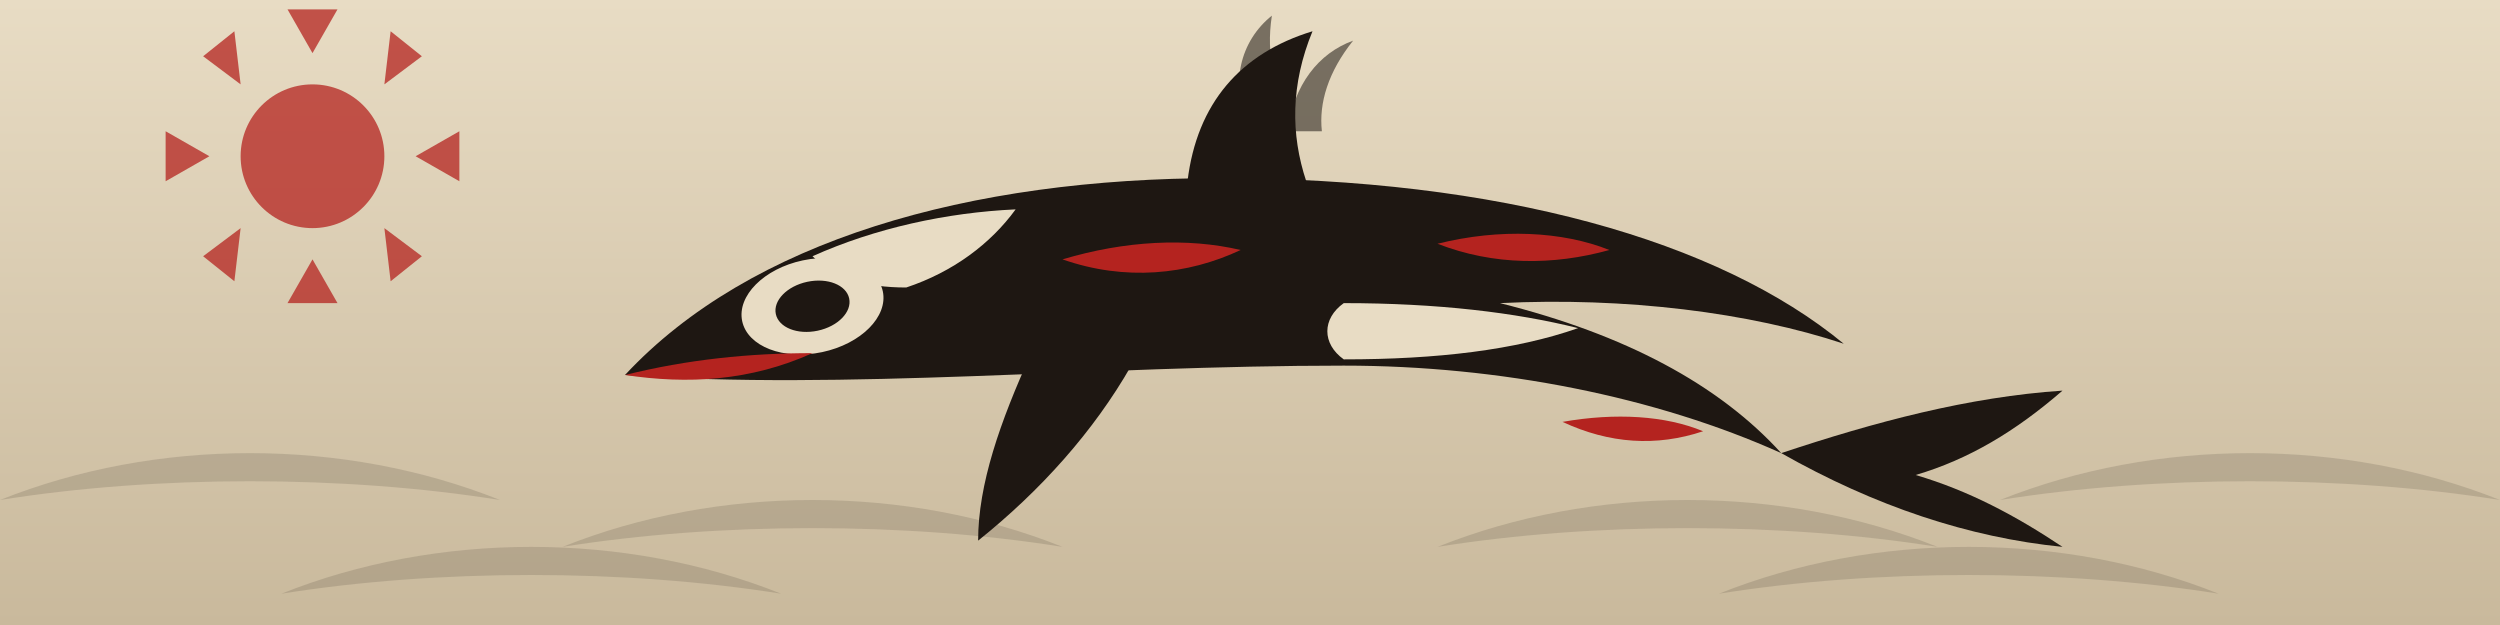
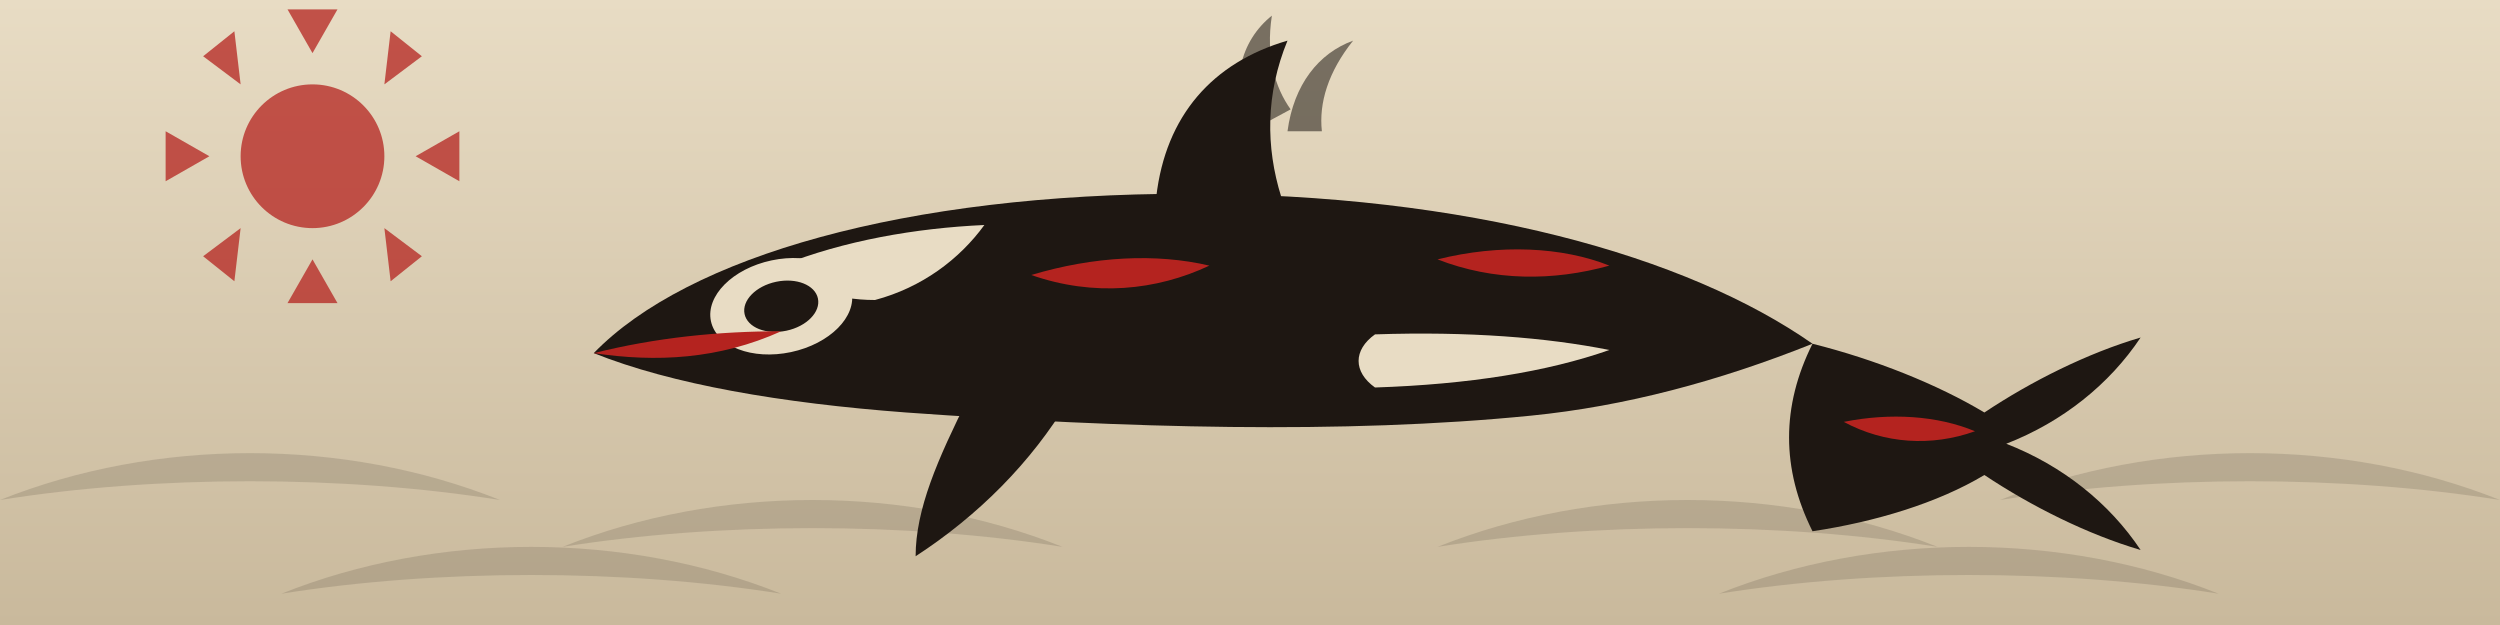
<svg xmlns="http://www.w3.org/2000/svg" viewBox="0 0 160 40" width="1600" height="400" role="presentation" preserveAspectRatio="xMidYMid slice">
  <style>
    .swim { animation: pass 18s ease-in-out infinite alternate }
    @keyframes pass { from { transform: translateX(-7px) } to { transform: translateX(7px) } }
    .spout { animation: blow 6s ease-out infinite }
    @keyframes blow {
      0%,70% { transform: scale(.3) translateY(2px); opacity: 0 }
      78%    { transform: scale(1) translateY(0); opacity: .8 }
      100%   { transform: scale(1.5) translateY(-3px); opacity: 0 }
    }
    .spout { transform-box: fill-box; transform-origin: 50% 100% }
    @media (prefers-reduced-motion: reduce) { .swim, .spout { animation: none } }
  </style>
  <defs>
    <linearGradient id="waterq" x1="0" y1="0" x2="0" y2="1">
      <stop offset="0%" stop-color="#E8DCC4" />
      <stop offset="100%" stop-color="#C9B99C" />
    </linearGradient>
  </defs>
  <rect width="160" height="40" fill="url(#waterq)" />
  <g fill="#1E1712" opacity=".14">
    <path d="M0 32 C10 28 22 28 32 32 C22 30.4 10 30.4 0 32 Z" />
    <path d="M36 35 C46 31 58 31 68 35 C58 33.4 46 33.4 36 35 Z" />
    <path d="M92 35 C102 31 114 31 124 35 C114 33.4 102 33.4 92 35 Z" />
    <path d="M128 32 C138 28 150 28 160 32 C150 30.4 138 30.4 128 32 Z" />
    <path d="M18 38 C28 34 40 34 50 38 C40 36.4 28 36.4 18 38 Z" />
    <path d="M110 38 C120 34 132 34 142 38 C132 36.4 120 36.4 110 38 Z" />
  </g>
  <g fill="#B4231F" opacity=".75">
    <circle cx="20" cy="10" r="4.6" />
    <path d="M20 3.4 L21.6 .6 L18.4 .6 Z" />
    <path d="M26.6 10 L29.4 8.4 L29.4 11.6 Z" />
    <path d="M20 16.6 L21.6 19.4 L18.4 19.4 Z" />
    <path d="M13.4 10 L10.6 8.4 L10.6 11.6 Z" />
    <path d="M24.6 5.4 L27 3.6 L25 2 Z" />
    <path d="M24.6 14.6 L27 16.4 L25 18 Z" />
    <path d="M15.4 14.6 L13 16.4 L15 18 Z" />
    <path d="M15.4 5.4 L13 3.6 L15 2 Z" />
  </g>
  <g class="swim">
    <g class="spout" fill="#1E1712" opacity=".55">
      <path d="M80 8.4 C78.6 5.4 79.4 2.6 81.4 1 C81 3.6 81.6 5.6 82.6 7 Z" />
      <path d="M82.4 8.4 C82.8 5.4 84.4 3.4 86.6 2.6 C85 4.6 84.4 6.6 84.6 8.4 Z" />
    </g>
-     <path d="M40 24 C48 15.4 62 11.4 78 11.4 C96 11.4 110 15.4 118 22              C112 20 104 19 96 19.4 C104 21.4 110 24.6 114 29              C106 25.4 96 23.4 86 23.4 C70 23.4 54 25 40 24 Z" fill="#1E1712" />
-     <path d="M114 29 C120 27 126 25.4 132 25 C129 27.6 126 29.4 122.6 30.4              C126 31.4 129 33 132 35 C126 34.4 120 32.4 114 29 Z" fill="#1E1712" />
-     <path d="M76 11.6 C76.6 6.6 79.4 3.4 84 2 C82.6 5.4 82.6 8.6 83.6 11.6 Z" fill="#1E1712" />
-     <path d="M66 22.6 C64 27 62.6 31 62.6 34.6 C66.6 31.4 70 27.6 72.4 23.4 Z" fill="#1E1712" />
-     <path d="M86 19.4 C92 19.4 97 20 101 21 C97 22.4 92 23 86 23 C84.6 22 84.6 20.4 86 19.4 Z" fill="#E8DCC4" />
-     <path d="M52 16.4 C56 14.6 60.6 13.6 65 13.4 C63.4 15.6 61 17.4 58 18.4              C55.4 18.4 53.4 17.8 52 16.4 Z" fill="#E8DCC4" />
-     <ellipse cx="52" cy="19.6" rx="4.6" ry="3" fill="#E8DCC4" transform="rotate(-12 52 19.6)" />
-     <ellipse cx="52" cy="19.6" rx="2.4" ry="1.6" fill="#1E1712" transform="rotate(-12 52 19.6)" />
-     <path d="M40 24 C44 23 48 22.6 52 22.6 C48 24.4 44 24.6 40 24 Z" fill="#B4231F" />
-     <path d="M68 16.6 C72 15.4 76 15.2 79.4 16 C76 17.6 72 18 68 16.6 Z" fill="#B4231F" />
-     <path d="M92 15.6 C96 14.6 100 14.8 103 16 C99.4 17 95.6 17 92 15.6 Z" fill="#B4231F" />
-     <path d="M100 27 C103.4 26.4 106.6 26.6 109 27.6 C106 28.6 103 28.4 100 27 Z" fill="#B4231F" />
+     <path d="M38 22.6 C44 16.4 58 12.4 76 12.4 C94 12.4 108 16.4 116 22              C110 24.4 104 26 98 26.6 C86 27.8 72 27.4 58 26.4 C50 25.8 43 24.6 38 22.6 Z" fill="#1E1712" />
+     <path d="M116 22 C120 23 124 24.6 127 26.4 C130 24.4 133.6 22.6 137 21.6              C135 24.6 132 27 128.4 28.4 C132 29.8 135 32.2 137 35.2              C133.6 34.2 130 32.4 127 30.4 C124 32.2 120 33.4 116 34              C114 30 114 26 116 22 Z" fill="#1E1712" />
+     <path d="M74 12.6 C74.6 7.4 77.6 4 82.4 2.6 C81 6 81 9.4 82 12.6 Z" fill="#1E1712" />
+     <path d="M62 25.4 C60 29.4 58.6 32.6 58.6 35.6 C62.6 33 66 29.6 68.4 25.6 Z" fill="#1E1712" />
+     <path d="M88 21.4 C94 21.2 99 21.6 103 22.4 C99 23.8 94 24.6 88 24.8              C86.6 23.8 86.6 22.4 88 21.4 Z" fill="#E8DCC4" />
+     <path d="M50 17 C54 15.4 58.6 14.6 63 14.4 C61.4 16.6 59 18.4 56 19.2              C53.4 19.2 51.4 18.4 50 17 Z" fill="#E8DCC4" />
+     <ellipse cx="50" cy="19.6" rx="4.6" ry="3" fill="#E8DCC4" transform="rotate(-12 50 19.6)" />
+     <ellipse cx="50" cy="19.6" rx="2.4" ry="1.6" fill="#1E1712" transform="rotate(-12 50 19.6)" />
+     <path d="M38 22.6 C42 21.6 46 21.2 50 21.2 C46 23 42 23.2 38 22.6 Z" fill="#B4231F" />
+     <path d="M66 17.6 C70 16.4 74 16.2 77.4 17 C74 18.6 70 19 66 17.6 Z" fill="#B4231F" />
+     <path d="M92 16.6 C96 15.6 100 15.8 103 17 C99.4 18 95.6 18 92 16.6 Z" fill="#B4231F" />
+     <path d="M118 27 C121 26.4 124 26.6 126.4 27.6 C123.6 28.6 120.6 28.4 118 27 Z" fill="#B4231F" />
  </g>
</svg>
